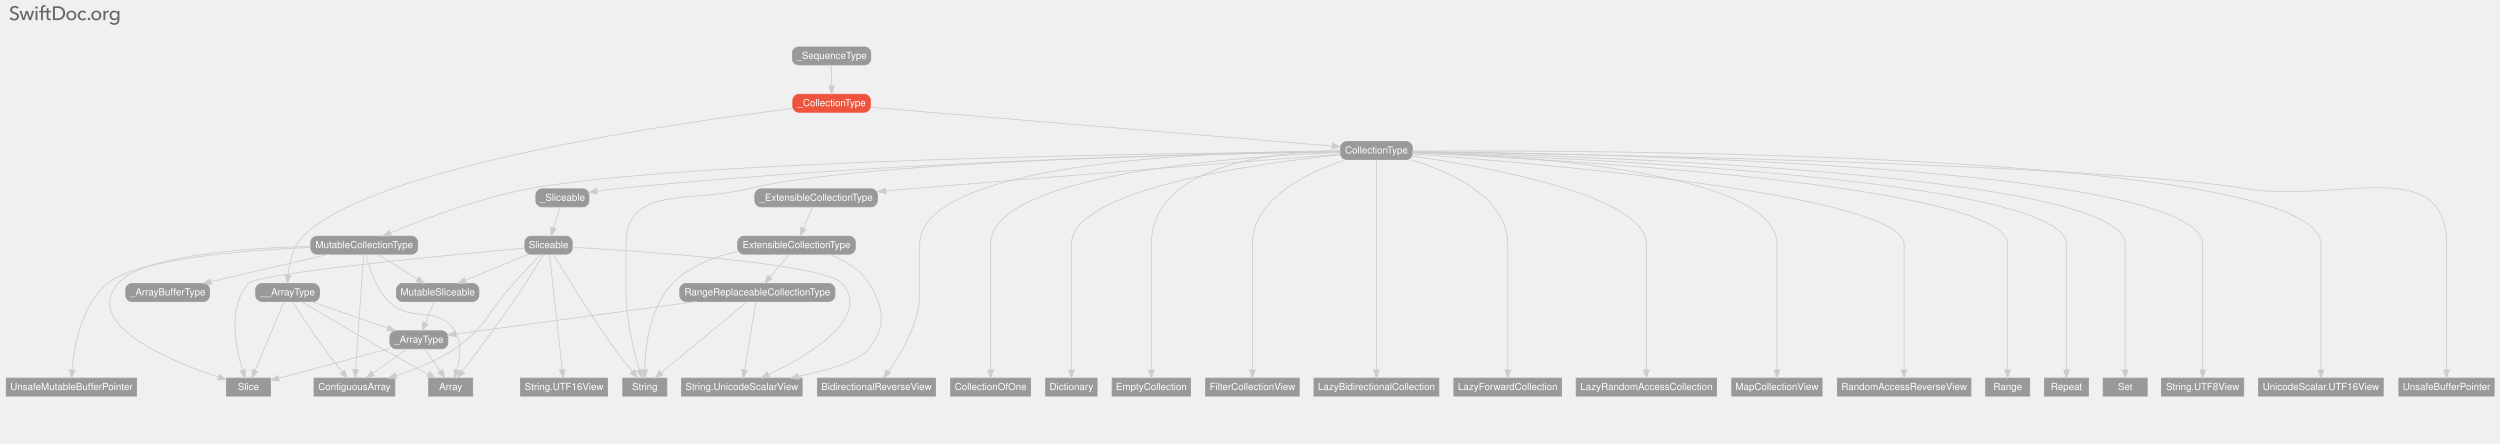
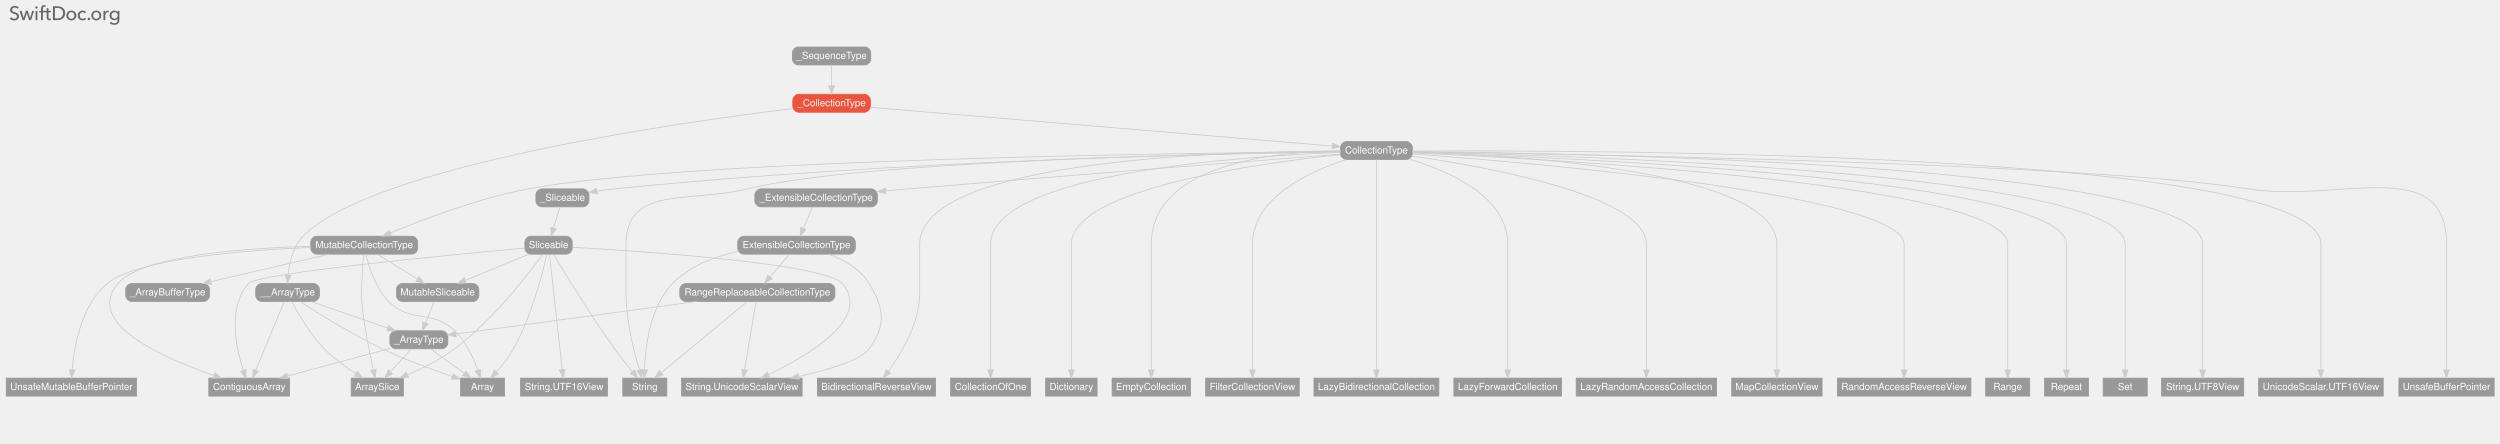
<svg xmlns="http://www.w3.org/2000/svg" xmlns:xlink="http://www.w3.org/1999/xlink" width="3064pt" height="543pt" viewBox="0.00 0.00 3064.40 543.20">
  <g id="graph0" class="graph" transform="scale(1 1) rotate(0) translate(7.2 485.6)">
    <g transform="translate(0 -485.6)">
      <g>
        <path fill="#666666" d="M13.846,10.832c-0.336-0.464-0.792-0.844-1.368-1.14s-1.224-0.444-1.944-0.444         c-0.384,0-0.772,0.052-1.164,0.156C8.977,9.509,8.622,9.677,8.301,9.908c-0.32,0.232-0.58,0.52-0.78,0.864         c-0.2,0.344-0.3,0.756-0.3,1.236c0,0.464,0.092,0.852,0.276,1.164c0.184,0.312,0.432,0.576,0.744,0.792s0.68,0.4,1.104,0.552         c0.423,0.152,0.876,0.309,1.356,0.468c0.576,0.177,1.16,0.376,1.752,0.601c0.592,0.224,1.128,0.52,1.608,0.888         s0.872,0.828,1.176,1.38s0.456,1.252,0.456,2.101c0,0.88-0.164,1.644-0.492,2.292c-0.328,0.647-0.765,1.184-1.308,1.607         c-0.544,0.424-1.172,0.74-1.884,0.948s-1.444,0.312-2.196,0.312c-1.072,0-2.108-0.208-3.108-0.624         c-1-0.415-1.828-1.031-2.484-1.848l1.848-1.56c0.4,0.592,0.936,1.071,1.608,1.439c0.672,0.368,1.399,0.552,2.184,0.552         c0.4,0,0.8-0.056,1.2-0.168c0.4-0.111,0.764-0.288,1.092-0.527c0.328-0.24,0.596-0.54,0.804-0.9         c0.208-0.36,0.312-0.796,0.312-1.308s-0.108-0.94-0.324-1.284c-0.216-0.344-0.508-0.636-0.876-0.876s-0.796-0.444-1.284-0.612         c-0.488-0.168-1.004-0.34-1.548-0.516c-0.544-0.16-1.08-0.356-1.608-0.588c-0.528-0.232-1-0.528-1.416-0.889         c-0.416-0.359-0.752-0.804-1.008-1.332c-0.256-0.527-0.384-1.184-0.384-1.968c0-0.848,0.172-1.576,0.516-2.184         c0.344-0.608,0.792-1.112,1.344-1.512c0.552-0.4,1.176-0.692,1.872-0.876c0.696-0.184,1.396-0.276,2.1-0.276         c0.992,0,1.92,0.176,2.784,0.528c0.864,0.352,1.56,0.824,2.088,1.416L13.846,10.832z" />
        <path fill="#666666" d="M18.813,13.304l2.568,8.688h0.048l2.712-8.688h2.376l2.76,8.688h0.048l2.568-8.688h2.376L30.501,24.68         h-2.352l-2.808-8.544h-0.048l-2.784,8.544h-2.352l-3.792-11.376H18.813z" />
        <path fill="#666666" d="M38.685,9.2c0,0.416-0.147,0.76-0.44,1.032c-0.294,0.272-0.647,0.408-1.06,0.408s-0.762-0.14-1.047-0.42         c-0.286-0.28-0.429-0.62-0.429-1.02c0-0.416,0.143-0.764,0.429-1.044c0.286-0.28,0.635-0.42,1.047-0.42s0.766,0.14,1.06,0.42         C38.538,8.437,38.685,8.784,38.685,9.2z M38.325,24.68h-2.256V13.304h2.256V24.68z" />
        <path fill="#666666" d="M47.613,15.152h-2.64v9.528h-2.256v-9.528h-2.256v-1.848h2.256v-2.376c0-0.672,0.076-1.292,0.228-1.86         c0.152-0.568,0.4-1.06,0.744-1.476c0.344-0.416,0.784-0.744,1.32-0.984c0.536-0.24,1.188-0.36,1.956-0.36         c0.544,0,1.016,0.056,1.416,0.168l-0.264,1.944c-0.176-0.048-0.352-0.088-0.528-0.12c-0.176-0.032-0.376-0.048-0.6-0.048         c-0.432,0-0.78,0.076-1.044,0.228c-0.264,0.152-0.468,0.356-0.612,0.612s-0.24,0.548-0.288,0.876         c-0.048,0.328-0.072,0.668-0.072,1.02v2.376h2.64V15.152z" />
        <path fill="#666666" d="M54.909,15.152h-3.024v5.91c0,0.687,0.128,1.177,0.384,1.472c0.256,0.295,0.664,0.442,1.224,0.442         c0.208,0,0.432-0.021,0.672-0.065c0.24-0.044,0.456-0.11,0.648-0.198l0.072,1.848c-0.272,0.096-0.572,0.172-0.9,0.229         c-0.328,0.056-0.668,0.084-1.02,0.084c-1.072,0-1.892-0.296-2.46-0.889c-0.568-0.592-0.852-1.479-0.852-2.664v-6.168h-2.184         v-1.848h2.184V10.04h2.232v3.264h3.024V15.152z" />
        <path fill="#666666" d="M57.356,7.688h5.832c1.088,0,2.176,0.16,3.264,0.48c1.088,0.32,2.072,0.824,2.952,1.512         s1.592,1.568,2.136,2.64c0.544,1.072,0.816,2.36,0.816,3.864c0,1.456-0.272,2.716-0.816,3.78s-1.256,1.943-2.136,2.64         s-1.864,1.216-2.952,1.561c-1.088,0.344-2.176,0.516-3.264,0.516h-5.832V7.688z M59.732,22.593h2.976         c1.024,0,1.972-0.145,2.844-0.432c0.872-0.288,1.624-0.704,2.256-1.248c0.632-0.544,1.124-1.216,1.476-2.017         c0.352-0.8,0.528-1.704,0.528-2.712c0-1.056-0.176-1.983-0.528-2.784c-0.353-0.8-0.844-1.468-1.476-2.004         c-0.632-0.536-1.384-0.944-2.256-1.224s-1.82-0.42-2.844-0.42h-2.976V22.593z" />
        <path fill="#666666" d="M86.06,18.969c0,0.88-0.156,1.688-0.468,2.424c-0.312,0.736-0.744,1.372-1.296,1.908         c-0.552,0.536-1.204,0.952-1.956,1.248c-0.752,0.296-1.56,0.443-2.424,0.443c-0.864,0-1.672-0.147-2.424-0.443         c-0.752-0.296-1.4-0.712-1.944-1.248c-0.544-0.536-0.972-1.172-1.284-1.908c-0.312-0.735-0.468-1.544-0.468-2.424         s0.156-1.684,0.468-2.412c0.312-0.728,0.74-1.356,1.284-1.884c0.543-0.528,1.191-0.939,1.944-1.236         c0.752-0.296,1.56-0.444,2.424-0.444c0.864,0,1.672,0.148,2.424,0.444c0.752,0.297,1.404,0.708,1.956,1.236         c0.552,0.527,0.984,1.156,1.296,1.884C85.904,17.285,86.06,18.089,86.06,18.969z M83.708,18.98c0-0.542-0.084-1.061-0.252-1.556         c-0.169-0.494-0.414-0.929-0.734-1.304s-0.718-0.674-1.192-0.897s-1.015-0.335-1.625-0.335c-0.61,0-1.152,0.111-1.625,0.335         c-0.474,0.224-0.871,0.522-1.191,0.897c-0.321,0.375-0.566,0.81-0.734,1.304C76.184,17.92,76.1,18.438,76.1,18.98         c0,0.543,0.084,1.062,0.253,1.556c0.168,0.495,0.413,0.934,0.734,1.316c0.321,0.383,0.718,0.686,1.191,0.909         c0.473,0.224,1.015,0.335,1.625,0.335c0.61,0,1.151-0.111,1.625-0.335s0.871-0.526,1.192-0.909s0.565-0.821,0.734-1.316         C83.624,20.042,83.708,19.523,83.708,18.98z" />
        <path fill="#666666" d="M96.428,16.184c-0.24-0.368-0.6-0.676-1.08-0.924s-0.992-0.372-1.536-0.372         c-0.592,0-1.116,0.112-1.572,0.336c-0.456,0.225-0.844,0.524-1.164,0.9c-0.32,0.376-0.564,0.812-0.732,1.308         s-0.252,1.017-0.252,1.56c0,0.545,0.084,1.064,0.252,1.561s0.412,0.933,0.732,1.308c0.32,0.376,0.712,0.677,1.176,0.9         c0.464,0.225,0.992,0.336,1.584,0.336c0.576,0,1.1-0.111,1.572-0.336c0.472-0.224,0.86-0.528,1.164-0.912l1.512,1.368         c-0.48,0.561-1.08,0.996-1.8,1.308c-0.72,0.312-1.536,0.468-2.448,0.468c-0.88,0-1.692-0.144-2.436-0.432         c-0.744-0.288-1.388-0.691-1.932-1.212c-0.544-0.52-0.972-1.147-1.284-1.884s-0.468-1.561-0.468-2.473         c0-0.896,0.152-1.711,0.456-2.447c0.304-0.736,0.728-1.368,1.272-1.896c0.543-0.527,1.188-0.936,1.932-1.224         c0.744-0.288,1.548-0.433,2.412-0.433c0.8,0,1.596,0.16,2.388,0.48s1.419,0.784,1.884,1.392L96.428,16.184z" />
        <path fill="#666666" d="M103.1,23.24c0,0.417-0.152,0.784-0.456,1.104c-0.304,0.32-0.688,0.479-1.152,0.479         c-0.448,0-0.828-0.155-1.14-0.468c-0.312-0.312-0.468-0.676-0.468-1.092c0-0.432,0.152-0.804,0.456-1.116         c0.304-0.312,0.688-0.468,1.152-0.468c0.464,0,0.848,0.152,1.152,0.456C102.947,22.44,103.1,22.808,103.1,23.24z" />
        <path fill="#666666" d="M116.635,18.969c0,0.88-0.156,1.688-0.468,2.424c-0.312,0.736-0.744,1.372-1.296,1.908         c-0.552,0.536-1.204,0.952-1.956,1.248c-0.752,0.296-1.56,0.443-2.424,0.443c-0.864,0-1.672-0.147-2.424-0.443         c-0.752-0.296-1.4-0.712-1.944-1.248c-0.544-0.536-0.972-1.172-1.284-1.908c-0.312-0.735-0.468-1.544-0.468-2.424         s0.156-1.684,0.468-2.412c0.312-0.728,0.74-1.356,1.284-1.884c0.543-0.528,1.191-0.939,1.944-1.236         c0.752-0.296,1.56-0.444,2.424-0.444c0.864,0,1.672,0.148,2.424,0.444c0.752,0.297,1.404,0.708,1.956,1.236         c0.552,0.527,0.984,1.156,1.296,1.884C116.479,17.285,116.635,18.089,116.635,18.969z M114.283,18.98         c0-0.542-0.084-1.061-0.252-1.556c-0.169-0.494-0.414-0.929-0.734-1.304s-0.718-0.674-1.192-0.897s-1.015-0.335-1.625-0.335         c-0.61,0-1.152,0.111-1.625,0.335c-0.474,0.224-0.871,0.522-1.191,0.897c-0.321,0.375-0.566,0.81-0.734,1.304         c-0.169,0.495-0.253,1.014-0.253,1.556c0,0.543,0.084,1.062,0.253,1.556c0.168,0.495,0.413,0.934,0.734,1.316         c0.321,0.383,0.718,0.686,1.191,0.909c0.473,0.224,1.015,0.335,1.625,0.335c0.61,0,1.151-0.111,1.625-0.335         s0.871-0.526,1.192-0.909s0.565-0.821,0.734-1.316C114.199,20.042,114.283,19.523,114.283,18.98z" />
        <path fill="#666666" d="M119.251,14.577c-0.016-0.48-0.04-0.904-0.072-1.272h2.136c0.032,0.288,0.056,0.62,0.072,0.996         c0.016,0.376,0.024,0.684,0.024,0.924h0.072c0.32-0.672,0.788-1.212,1.404-1.62c0.616-0.408,1.308-0.612,2.076-0.612         c0.352,0,0.648,0.033,0.888,0.097l-0.096,2.088c-0.32-0.08-0.664-0.12-1.032-0.12c-0.544,0-1.016,0.101-1.416,0.3         c-0.4,0.2-0.732,0.468-0.996,0.805c-0.264,0.336-0.46,0.724-0.588,1.163c-0.128,0.44-0.192,0.9-0.192,1.381v5.976h-2.256v-8.928         C119.275,15.449,119.267,15.056,119.251,14.577z" />
        <path fill="#666666" d="M128.419,26.625c0.496,0.56,1.116,1.008,1.86,1.344c0.744,0.336,1.508,0.504,2.292,0.504         c0.752,0,1.384-0.108,1.896-0.324s0.924-0.512,1.236-0.888s0.536-0.82,0.672-1.332c0.136-0.513,0.204-1.064,0.204-1.656v-1.464         h-0.048c-0.416,0.641-0.984,1.128-1.704,1.464c-0.72,0.336-1.488,0.504-2.304,0.504c-0.864,0-1.652-0.151-2.364-0.456         c-0.712-0.304-1.316-0.72-1.812-1.248c-0.496-0.527-0.88-1.147-1.152-1.859s-0.408-1.477-0.408-2.292         c0-0.816,0.136-1.584,0.408-2.305c0.272-0.72,0.656-1.348,1.152-1.884c0.496-0.535,1.096-0.96,1.8-1.271         c0.704-0.312,1.488-0.469,2.352-0.469c0.816,0,1.596,0.177,2.34,0.528c0.744,0.353,1.332,0.888,1.764,1.608h0.048v-1.824h2.184         v10.8c0,0.832-0.104,1.628-0.312,2.388c-0.208,0.76-0.56,1.433-1.056,2.017s-1.144,1.052-1.944,1.404         c-0.8,0.352-1.792,0.527-2.976,0.527c-0.992,0-1.988-0.18-2.988-0.54c-1-0.359-1.86-0.868-2.58-1.523L128.419,26.625z          M129.091,18.873c0,0.527,0.084,1.031,0.253,1.512c0.168,0.479,0.417,0.904,0.746,1.271c0.329,0.369,0.726,0.664,1.192,0.889         c0.465,0.224,0.995,0.336,1.589,0.336c0.577,0,1.107-0.104,1.589-0.312c0.481-0.207,0.891-0.491,1.228-0.852         s0.598-0.784,0.782-1.272c0.185-0.487,0.277-1.012,0.277-1.571c0-0.544-0.093-1.057-0.277-1.536         c-0.185-0.48-0.449-0.904-0.794-1.272c-0.345-0.367-0.755-0.66-1.228-0.876c-0.474-0.216-1-0.324-1.577-0.324         c-0.594,0-1.124,0.108-1.589,0.324c-0.466,0.216-0.863,0.504-1.192,0.864s-0.578,0.784-0.746,1.271         C129.175,17.812,129.091,18.329,129.091,18.873z" />
      </g>
      <g>
        <a xlink:href="/" pointer-events="all" target="_top">
          <polygon fill="none" points="0,0 145,0 145,35 0,35 0,0" />
        </a>
      </g>
    </g>
    <g id="node1" class="node">
      <g id="a_node1">
        <a xlink:href="/type/Array/" target="_top">
-           <polygon fill="#999999" stroke="#999999" points="572,-22 518,-22 518,-0 572,-0 572,-22" />
-           <text text-anchor="middle" x="545" y="-7.4" font-family="Helvetica,sans-Serif" font-size="12.00" fill="white">Array</text>
+           <polygon fill="#999999" stroke="#999999" points="611,-22 557,-22 557,-0 611,-0 611,-22" />
+           <text text-anchor="middle" x="584" y="-7.4" font-family="Helvetica,sans-Serif" font-size="12.00" fill="white">Array</text>
        </a>
      </g>
    </g>
    <g id="node2" class="node">
      <g id="a_node2">
+         <a xlink:href="/type/ArraySlice/" target="_top">
+           <polygon fill="#999999" stroke="#999999" points="487.011,-22 422.989,-22 422.989,-0 487.011,-0 487.011,-22" />
+           <text text-anchor="middle" x="455" y="-7.4" font-family="Helvetica,sans-Serif" font-size="12.00" fill="white">ArraySlice</text>
+         </a>
+       </g>
+     </g>
+     <g id="node3" class="node">
+       <g id="a_node3">
        <a xlink:href="/type/BidirectionalReverseView/" target="_top">
          <polygon fill="#999999" stroke="#999999" points="1139.39,-22 994.612,-22 994.612,-0 1139.39,-0 1139.39,-22" />
          <text text-anchor="middle" x="1067" y="-7.4" font-family="Helvetica,sans-Serif" font-size="12.00" fill="white">BidirectionalReverseView</text>
        </a>
      </g>
    </g>
-     <g id="node3" class="node">
-       <g id="a_node3">
+     <g id="node4" class="node">
+       <g id="a_node4">
        <a xlink:href="/type/CollectionOfOne/" target="_top">
          <polygon fill="#999999" stroke="#999999" points="1256.03,-22 1157.97,-22 1157.97,-0 1256.03,-0 1256.03,-22" />
          <text text-anchor="middle" x="1207" y="-7.4" font-family="Helvetica,sans-Serif" font-size="12.00" fill="white">CollectionOfOne</text>
        </a>
      </g>
    </g>
-     <g id="node4" class="node">
-       <g id="a_node4">
+     <g id="node5" class="node">
+       <g id="a_node5">
        <a xlink:href="/protocol/CollectionType/" target="_top">
          <path fill="#999999" stroke="#999999" d="M1716.7,-312C1716.7,-312 1643.3,-312 1643.3,-312 1639.63,-312 1635.96,-308.333 1635.96,-304.667 1635.96,-304.667 1635.96,-297.333 1635.96,-297.333 1635.96,-293.667 1639.63,-290 1643.3,-290 1643.3,-290 1716.7,-290 1716.7,-290 1720.37,-290 1724.04,-293.667 1724.04,-297.333 1724.04,-297.333 1724.04,-304.667 1724.04,-304.667 1724.04,-308.333 1720.37,-312 1716.7,-312" />
          <text text-anchor="middle" x="1680" y="-297.4" font-family="Helvetica,sans-Serif" font-size="12.00" fill="white">CollectionType</text>
        </a>
      </g>
    </g>
    <g id="edge3" class="edge">
      <path fill="none" stroke="#cccccc" d="M1635.59,-300.375C1503.14,-300.31 1120,-291.045 1120,-186 1120,-186 1120,-186 1120,-126 1120,-89.523 1097.41,-52.087 1081.73,-30.491" />
      <polygon fill="#cccccc" stroke="#cccccc" points="1084.33,-28.13 1075.52,-22.253 1078.74,-32.345 1084.33,-28.13" />
    </g>
    <g id="edge4" class="edge">
      <path fill="none" stroke="#cccccc" d="M1635.93,-298.728C1518.5,-294.152 1207,-273.743 1207,-186 1207,-186 1207,-186 1207,-126 1207,-93.154 1207,-54.984 1207,-32.197" />
      <polygon fill="#cccccc" stroke="#cccccc" points="1210.5,-32.065 1207,-22.065 1203.5,-32.065 1210.5,-32.065" />
    </g>
-     <g id="node6" class="node">
-       <g id="a_node6">
+     <g id="node7" class="node">
+       <g id="a_node7">
        <a xlink:href="/type/Dictionary/" target="_top">
          <polygon fill="#999999" stroke="#999999" points="1337.51,-22 1274.49,-22 1274.49,-0 1337.51,-0 1337.51,-22" />
          <text text-anchor="middle" x="1306" y="-7.4" font-family="Helvetica,sans-Serif" font-size="12.00" fill="white">Dictionary</text>
        </a>
      </g>
    </g>
    <g id="edge5" class="edge">
      <path fill="none" stroke="#cccccc" d="M1635.63,-295.922C1536.56,-285.591 1306,-254.219 1306,-186 1306,-186 1306,-186 1306,-126 1306,-93.154 1306,-54.984 1306,-32.197" />
      <polygon fill="#cccccc" stroke="#cccccc" points="1309.5,-32.065 1306,-22.065 1302.5,-32.065 1309.5,-32.065" />
    </g>
-     <g id="node7" class="node">
-       <g id="a_node7">
+     <g id="node8" class="node">
+       <g id="a_node8">
        <a xlink:href="/type/EmptyCollection/" target="_top">
          <polygon fill="#999999" stroke="#999999" points="1452.03,-22 1355.97,-22 1355.97,-0 1452.03,-0 1452.03,-22" />
          <text text-anchor="middle" x="1404" y="-7.4" font-family="Helvetica,sans-Serif" font-size="12.00" fill="white">EmptyCollection</text>
        </a>
      </g>
    </g>
    <g id="edge6" class="edge">
      <path fill="none" stroke="#cccccc" d="M1635.96,-300.839C1558.04,-299.781 1404,-285.15 1404,-186 1404,-186 1404,-186 1404,-126 1404,-93.154 1404,-54.984 1404,-32.197" />
      <polygon fill="#cccccc" stroke="#cccccc" points="1407.5,-32.065 1404,-22.065 1400.5,-32.065 1407.5,-32.065" />
    </g>
-     <g id="node9" class="node">
-       <g id="a_node9">
+     <g id="node10" class="node">
+       <g id="a_node10">
        <a xlink:href="/type/FilterCollectionView/" target="_top">
          <polygon fill="#999999" stroke="#999999" points="1585.37,-22 1470.63,-22 1470.63,-0 1585.37,-0 1585.37,-22" />
          <text text-anchor="middle" x="1528" y="-7.4" font-family="Helvetica,sans-Serif" font-size="12.00" fill="white">FilterCollectionView</text>
        </a>
      </g>
    </g>
    <g id="edge7" class="edge">
      <path fill="none" stroke="#cccccc" d="M1642.82,-289.944C1597.82,-275.25 1528,-243.231 1528,-186 1528,-186 1528,-186 1528,-126 1528,-93.154 1528,-54.984 1528,-32.197" />
      <polygon fill="#cccccc" stroke="#cccccc" points="1531.5,-32.065 1528,-22.065 1524.5,-32.065 1531.5,-32.065" />
    </g>
-     <g id="node10" class="node">
-       <g id="a_node10">
+     <g id="node11" class="node">
+       <g id="a_node11">
        <a xlink:href="/type/LazyBidirectionalCollection/" target="_top">
          <polygon fill="#999999" stroke="#999999" points="1756.56,-22 1603.44,-22 1603.44,-0 1756.56,-0 1756.56,-22" />
          <text text-anchor="middle" x="1680" y="-7.4" font-family="Helvetica,sans-Serif" font-size="12.00" fill="white">LazyBidirectionalCollection</text>
        </a>
      </g>
    </g>
    <g id="edge8" class="edge">
      <path fill="none" stroke="#cccccc" d="M1680,-289.935C1680,-270.066 1680,-224.396 1680,-186 1680,-186 1680,-186 1680,-126 1680,-93.154 1680,-54.984 1680,-32.197" />
      <polygon fill="#cccccc" stroke="#cccccc" points="1683.5,-32.065 1680,-22.065 1676.5,-32.065 1683.5,-32.065" />
    </g>
-     <g id="node11" class="node">
-       <g id="a_node11">
+     <g id="node12" class="node">
+       <g id="a_node12">
        <a xlink:href="/type/LazyForwardCollection/" target="_top">
          <polygon fill="#999999" stroke="#999999" points="1907.04,-22 1774.96,-22 1774.96,-0 1907.04,-0 1907.04,-22" />
          <text text-anchor="middle" x="1841" y="-7.4" font-family="Helvetica,sans-Serif" font-size="12.00" fill="white">LazyForwardCollection</text>
        </a>
      </g>
    </g>
    <g id="edge9" class="edge">
      <path fill="none" stroke="#cccccc" d="M1721.88,-289.886C1769.58,-275.573 1841,-244.394 1841,-186 1841,-186 1841,-186 1841,-126 1841,-93.154 1841,-54.984 1841,-32.197" />
      <polygon fill="#cccccc" stroke="#cccccc" points="1844.5,-32.065 1841,-22.065 1837.5,-32.065 1844.5,-32.065" />
    </g>
-     <g id="node12" class="node">
-       <g id="a_node12">
+     <g id="node13" class="node">
+       <g id="a_node13">
        <a xlink:href="/type/LazyRandomAccessCollection/" target="_top">
          <polygon fill="#999999" stroke="#999999" points="2097.06,-22 1924.94,-22 1924.94,-0 2097.06,-0 2097.06,-22" />
          <text text-anchor="middle" x="2011" y="-7.4" font-family="Helvetica,sans-Serif" font-size="12.00" fill="white">LazyRandomAccessCollection</text>
        </a>
      </g>
    </g>
    <g id="edge10" class="edge">
      <path fill="none" stroke="#cccccc" d="M1724.3,-294.215C1814.49,-281.192 2011,-245.942 2011,-186 2011,-186 2011,-186 2011,-126 2011,-93.154 2011,-54.984 2011,-32.197" />
      <polygon fill="#cccccc" stroke="#cccccc" points="2014.5,-32.065 2011,-22.065 2007.5,-32.065 2014.5,-32.065" />
    </g>
-     <g id="node13" class="node">
-       <g id="a_node13">
+     <g id="node14" class="node">
+       <g id="a_node14">
        <a xlink:href="/type/MapCollectionView/" target="_top">
          <polygon fill="#999999" stroke="#999999" points="2226.38,-22 2115.62,-22 2115.62,-0 2226.38,-0 2226.38,-22" />
          <text text-anchor="middle" x="2171" y="-7.4" font-family="Helvetica,sans-Serif" font-size="12.00" fill="white">MapCollectionView</text>
        </a>
      </g>
    </g>
    <g id="edge11" class="edge">
      <path fill="none" stroke="#cccccc" d="M1724.44,-299.105C1845.3,-295.475 2171,-277.23 2171,-186 2171,-186 2171,-186 2171,-126 2171,-93.154 2171,-54.984 2171,-32.197" />
      <polygon fill="#cccccc" stroke="#cccccc" points="2174.5,-32.065 2171,-22.065 2167.5,-32.065 2174.5,-32.065" />
    </g>
-     <g id="node14" class="node">
-       <g id="a_node14">
+     <g id="node15" class="node">
+       <g id="a_node15">
        <a xlink:href="/protocol/MutableCollectionType/" target="_top">
          <path fill="#999999" stroke="#999999" d="M497.221,-196C497.221,-196 380.779,-196 380.779,-196 377.112,-196 373.446,-192.333 373.446,-188.667 373.446,-188.667 373.446,-181.333 373.446,-181.333 373.446,-177.667 377.112,-174 380.779,-174 380.779,-174 497.221,-174 497.221,-174 500.888,-174 504.554,-177.667 504.554,-181.333 504.554,-181.333 504.554,-188.667 504.554,-188.667 504.554,-192.333 500.888,-196 497.221,-196" />
          <text text-anchor="middle" x="439" y="-181.4" font-family="Helvetica,sans-Serif" font-size="12.00" fill="white">MutableCollectionType</text>
        </a>
      </g>
    </g>
    <g id="edge12" class="edge">
      <path fill="none" stroke="#cccccc" d="M1635.68,-299.699C1463.02,-298.269 835.405,-290.611 640,-254 578.414,-242.461 509.937,-216.238 470.911,-199.937" />
      <polygon fill="#cccccc" stroke="#cccccc" points="472.22,-196.69 461.646,-196.021 469.495,-203.138 472.22,-196.69" />
    </g>
-     <g id="node16" class="node">
-       <g id="a_node16">
+     <g id="node17" class="node">
+       <g id="a_node17">
        <a xlink:href="/type/RandomAccessReverseView/" target="_top">
          <polygon fill="#999999" stroke="#999999" points="2408.89,-22 2245.11,-22 2245.11,-0 2408.89,-0 2408.89,-22" />
          <text text-anchor="middle" x="2327" y="-7.4" font-family="Helvetica,sans-Serif" font-size="12.00" fill="white">RandomAccessReverseView</text>
        </a>
      </g>
    </g>
    <g id="edge13" class="edge">
      <path fill="none" stroke="#cccccc" d="M1724.22,-296.901C1870.12,-286.09 2327,-247.341 2327,-186 2327,-186 2327,-186 2327,-126 2327,-93.154 2327,-54.984 2327,-32.197" />
      <polygon fill="#cccccc" stroke="#cccccc" points="2330.5,-32.065 2327,-22.065 2323.5,-32.065 2330.5,-32.065" />
    </g>
-     <g id="node17" class="node">
-       <g id="a_node17">
+     <g id="node18" class="node">
+       <g id="a_node18">
        <a xlink:href="/type/Range/" target="_top">
          <polygon fill="#999999" stroke="#999999" points="2481,-22 2427,-22 2427,-0 2481,-0 2481,-22" />
          <text text-anchor="middle" x="2454" y="-7.4" font-family="Helvetica,sans-Serif" font-size="12.00" fill="white">Range</text>
        </a>
      </g>
    </g>
    <g id="edge14" class="edge">
      <path fill="none" stroke="#cccccc" d="M1724.11,-298.192C1888.21,-290.889 2454,-260.322 2454,-186 2454,-186 2454,-186 2454,-126 2454,-93.154 2454,-54.984 2454,-32.197" />
      <polygon fill="#cccccc" stroke="#cccccc" points="2457.5,-32.065 2454,-22.065 2450.5,-32.065 2457.5,-32.065" />
    </g>
-     <g id="node19" class="node">
-       <g id="a_node19">
+     <g id="node20" class="node">
+       <g id="a_node20">
        <a xlink:href="/type/Repeat/" target="_top">
          <polygon fill="#999999" stroke="#999999" points="2553,-22 2499,-22 2499,-0 2553,-0 2553,-22" />
          <text text-anchor="middle" x="2526" y="-7.4" font-family="Helvetica,sans-Serif" font-size="12.00" fill="white">Repeat</text>
        </a>
      </g>
    </g>
    <g id="edge15" class="edge">
      <path fill="none" stroke="#cccccc" d="M1724.29,-298.744C1898.36,-293.233 2526,-267.697 2526,-186 2526,-186 2526,-186 2526,-126 2526,-93.154 2526,-54.984 2526,-32.197" />
      <polygon fill="#cccccc" stroke="#cccccc" points="2529.5,-32.065 2526,-22.065 2522.5,-32.065 2529.5,-32.065" />
    </g>
-     <g id="node20" class="node">
-       <g id="a_node20">
+     <g id="node21" class="node">
+       <g id="a_node21">
        <a xlink:href="/type/Set/" target="_top">
          <polygon fill="#999999" stroke="#999999" points="2625,-22 2571,-22 2571,-0 2625,-0 2625,-22" />
          <text text-anchor="middle" x="2598" y="-7.4" font-family="Helvetica,sans-Serif" font-size="12.00" fill="white">Set</text>
        </a>
      </g>
    </g>
    <g id="edge16" class="edge">
      <path fill="none" stroke="#cccccc" d="M1724.28,-299.218C1907.65,-295.405 2598,-275.133 2598,-186 2598,-186 2598,-186 2598,-126 2598,-93.154 2598,-54.984 2598,-32.197" />
      <polygon fill="#cccccc" stroke="#cccccc" points="2601.5,-32.065 2598,-22.065 2594.5,-32.065 2601.5,-32.065" />
    </g>
    <g id="node23" class="node">
      <g id="a_node23">
        <a xlink:href="/type/String/" target="_top">
          <polygon fill="#999999" stroke="#999999" points="810,-22 756,-22 756,-0 810,-0 810,-22" />
          <text text-anchor="middle" x="783" y="-7.4" font-family="Helvetica,sans-Serif" font-size="12.00" fill="white">String</text>
        </a>
      </g>
    </g>
    <g id="edge17" class="edge">
      <path fill="none" stroke="#cccccc" d="M1635.79,-299.489C1493.45,-297.512 1048.23,-288.644 909,-254 838.361,-236.424 760,-258.793 760,-186 760,-186 760,-186 760,-126 760,-92.512 769.654,-54.565 776.453,-31.993" />
      <polygon fill="#cccccc" stroke="#cccccc" points="779.861,-32.823 779.507,-22.234 773.18,-30.733 779.861,-32.823" />
    </g>
    <g id="node25" class="node">
      <g id="a_node25">
        <a xlink:href="/type/String.UTF8View/" target="_top">
          <polygon fill="#999999" stroke="#999999" points="2743.36,-22 2642.64,-22 2642.64,-0 2743.36,-0 2743.36,-22" />
          <text text-anchor="middle" x="2693" y="-7.4" font-family="Helvetica,sans-Serif" font-size="12.00" fill="white">String.UTF8View</text>
        </a>
      </g>
    </g>
    <g id="edge22" class="edge">
      <path fill="none" stroke="#cccccc" d="M1724.18,-299.742C1919.15,-298.029 2693,-284.997 2693,-186 2693,-186 2693,-186 2693,-126 2693,-93.154 2693,-54.984 2693,-32.197" />
      <polygon fill="#cccccc" stroke="#cccccc" points="2696.5,-32.065 2693,-22.065 2689.5,-32.065 2696.5,-32.065" />
    </g>
    <g id="node27" class="node">
      <g id="a_node27">
        <a xlink:href="/type/UnicodeScalar.UTF16View/" target="_top">
          <polygon fill="#999999" stroke="#999999" points="2914.39,-22 2761.61,-22 2761.61,-0 2914.39,-0 2914.39,-22" />
          <text text-anchor="middle" x="2838" y="-7.4" font-family="Helvetica,sans-Serif" font-size="12.00" fill="white">UnicodeScalar.UTF16View</text>
        </a>
      </g>
    </g>
    <g id="edge18" class="edge">
      <path fill="none" stroke="#cccccc" d="M1724.33,-300.375C1936.5,-301.596 2838,-300.075 2838,-186 2838,-186 2838,-186 2838,-126 2838,-93.154 2838,-54.984 2838,-32.197" />
      <polygon fill="#cccccc" stroke="#cccccc" points="2841.5,-32.065 2838,-22.065 2834.5,-32.065 2841.5,-32.065" />
    </g>
    <g id="node28" class="node">
      <g id="a_node28">
        <a xlink:href="/type/UnsafeBufferPointer/" target="_top">
          <polygon fill="#999999" stroke="#999999" points="3050.39,-22 2933.61,-22 2933.61,-0 3050.39,-0 3050.39,-22" />
          <text text-anchor="middle" x="2992" y="-7.4" font-family="Helvetica,sans-Serif" font-size="12.00" fill="white">UnsafeBufferPointer</text>
        </a>
      </g>
    </g>
    <g id="edge19" class="edge">
      <path fill="none" stroke="#cccccc" d="M1724.3,-299.45C1899.83,-297.06 2546.75,-286.21 2749,-254 2859.75,-236.362 2992,-298.149 2992,-186 2992,-186 2992,-186 2992,-126 2992,-93.154 2992,-54.984 2992,-32.197" />
      <polygon fill="#cccccc" stroke="#cccccc" points="2995.5,-32.065 2992,-22.065 2988.5,-32.065 2995.5,-32.065" />
    </g>
    <g id="node33" class="node">
      <g id="a_node33">
        <a xlink:href="/protocol/_ExtensibleCollectionType/" target="_top">
          <path fill="#999999" stroke="#999999" d="M1060.73,-254C1060.73,-254 925.267,-254 925.267,-254 921.601,-254 917.934,-250.333 917.934,-246.667 917.934,-246.667 917.934,-239.333 917.934,-239.333 917.934,-235.667 921.601,-232 925.267,-232 925.267,-232 1060.73,-232 1060.73,-232 1064.4,-232 1068.07,-235.667 1068.07,-239.333 1068.07,-239.333 1068.07,-246.667 1068.07,-246.667 1068.07,-250.333 1064.4,-254 1060.73,-254" />
          <text text-anchor="middle" x="993" y="-239.4" font-family="Helvetica,sans-Serif" font-size="12.00" fill="white">_ExtensibleCollectionType</text>
        </a>
      </g>
    </g>
    <g id="edge20" class="edge">
      <path fill="none" stroke="#cccccc" d="M1635.7,-296.576C1539.34,-289.1 1303.49,-270.652 1106,-254 1097.06,-253.247 1087.73,-252.445 1078.43,-251.636" />
      <polygon fill="#cccccc" stroke="#cccccc" points="1078.63,-248.14 1068.36,-250.757 1078.02,-255.114 1078.63,-248.14" />
    </g>
    <g id="node35" class="node">
      <g id="a_node35">
        <a xlink:href="/protocol/_Sliceable/" target="_top">
          <path fill="#999999" stroke="#999999" d="M707.194,-254C707.194,-254 656.806,-254 656.806,-254 653.139,-254 649.473,-250.333 649.473,-246.667 649.473,-246.667 649.473,-239.333 649.473,-239.333 649.473,-235.667 653.139,-232 656.806,-232 656.806,-232 707.194,-232 707.194,-232 710.861,-232 714.527,-235.667 714.527,-239.333 714.527,-239.333 714.527,-246.667 714.527,-246.667 714.527,-250.333 710.861,-254 707.194,-254" />
          <text text-anchor="middle" x="682" y="-239.4" font-family="Helvetica,sans-Serif" font-size="12.00" fill="white">_Sliceable</text>
        </a>
      </g>
    </g>
    <g id="edge21" class="edge">
      <path fill="none" stroke="#cccccc" d="M1635.63,-299.479C1501.28,-297.545 1087.18,-288.957 746,-254 739.085,-253.291 731.778,-252.342 724.671,-251.309" />
      <polygon fill="#cccccc" stroke="#cccccc" points="724.885,-247.802 714.472,-249.755 723.831,-254.722 724.885,-247.802" />
    </g>
-     <g id="node5" class="node">
-       <g id="a_node5">
+     <g id="node6" class="node">
+       <g id="a_node6">
        <a xlink:href="/type/ContiguousArray/" target="_top">
-           <polygon fill="#999999" stroke="#999999" points="476.534,-22 377.466,-22 377.466,-0 476.534,-0 476.534,-22" />
-           <text text-anchor="middle" x="427" y="-7.4" font-family="Helvetica,sans-Serif" font-size="12.00" fill="white">ContiguousArray</text>
-         </a>
-       </g>
-     </g>
-     <g id="node8" class="node">
-       <g id="a_node8">
+           <polygon fill="#999999" stroke="#999999" points="347.534,-22 248.466,-22 248.466,-0 347.534,-0 347.534,-22" />
+           <text text-anchor="middle" x="298" y="-7.4" font-family="Helvetica,sans-Serif" font-size="12.00" fill="white">ContiguousArray</text>
+         </a>
+       </g>
+     </g>
+     <g id="node9" class="node">
+       <g id="a_node9">
        <a xlink:href="/protocol/ExtensibleCollectionType/" target="_top">
          <path fill="#999999" stroke="#999999" d="M1033.73,-196C1033.73,-196 904.273,-196 904.273,-196 900.607,-196 896.94,-192.333 896.94,-188.667 896.94,-188.667 896.94,-181.333 896.94,-181.333 896.94,-177.667 900.607,-174 904.273,-174 904.273,-174 1033.73,-174 1033.73,-174 1037.39,-174 1041.06,-177.667 1041.06,-181.333 1041.06,-181.333 1041.06,-188.667 1041.06,-188.667 1041.06,-192.333 1037.39,-196 1033.73,-196" />
          <text text-anchor="middle" x="969" y="-181.4" font-family="Helvetica,sans-Serif" font-size="12.00" fill="white">ExtensibleCollectionType</text>
        </a>
      </g>
    </g>
-     <g id="node18" class="node">
-       <g id="a_node18">
+     <g id="node19" class="node">
+       <g id="a_node19">
        <a xlink:href="/protocol/RangeReplaceableCollectionType/" target="_top">
          <path fill="#999999" stroke="#999999" d="M1008.76,-138C1008.76,-138 833.24,-138 833.24,-138 829.573,-138 825.906,-134.333 825.906,-130.667 825.906,-130.667 825.906,-123.333 825.906,-123.333 825.906,-119.667 829.573,-116 833.24,-116 833.24,-116 1008.76,-116 1008.76,-116 1012.43,-116 1016.09,-119.667 1016.09,-123.333 1016.09,-123.333 1016.09,-130.667 1016.09,-130.667 1016.09,-134.333 1012.43,-138 1008.76,-138" />
          <text text-anchor="middle" x="921" y="-123.4" font-family="Helvetica,sans-Serif" font-size="12.00" fill="white">RangeReplaceableCollectionType</text>
        </a>
      </g>
    </g>
    <g id="edge34" class="edge">
      <path fill="none" stroke="#cccccc" d="M960.419,-173.988C953.745,-166.202 944.312,-155.197 936.347,-145.905" />
      <polygon fill="#cccccc" stroke="#cccccc" points="938.997,-143.619 929.832,-138.304 933.682,-148.174 938.997,-143.619" />
    </g>
    <g id="edge35" class="edge">
      <path fill="none" stroke="#cccccc" d="M896.902,-177.253C868.588,-171.111 837.926,-159.57 817,-138 788.99,-109.128 783.478,-59.702 782.73,-32.116" />
      <polygon fill="#cccccc" stroke="#cccccc" points="786.23,-32.039 782.646,-22.069 779.23,-32.098 786.23,-32.039" />
    </g>
    <g id="node26" class="node">
      <g id="a_node26">
        <a xlink:href="/type/String.UnicodeScalarView/" target="_top">
          <polygon fill="#999999" stroke="#999999" points="975.892,-22 828.108,-22 828.108,-0 975.892,-0 975.892,-22" />
          <text text-anchor="middle" x="902" y="-7.4" font-family="Helvetica,sans-Serif" font-size="12.00" fill="white">String.UnicodeScalarView</text>
        </a>
      </g>
    </g>
    <g id="edge36" class="edge">
      <path fill="none" stroke="#cccccc" d="M1008.48,-173.941C1026.91,-167.049 1047.15,-155.828 1058,-138 1076.49,-107.63 1079.29,-86.476 1058,-58 1047.18,-43.531 1008.2,-32.033 971.911,-24.151" />
      <polygon fill="#cccccc" stroke="#cccccc" points="972.278,-20.652 961.773,-22.024 970.841,-27.503 972.278,-20.652" />
    </g>
    <g id="edge23" class="edge">
-       <path fill="none" stroke="#cccccc" d="M441.026,-173.927C444.43,-159.383 452.599,-132.446 469,-116 496.819,-88.105 528.533,-113.033 550,-80 559.239,-65.783 556.574,-46.188 552.434,-31.683" />
-       <polygon fill="#cccccc" stroke="#cccccc" points="555.755,-30.578 549.307,-22.171 549.105,-32.764 555.755,-30.578" />
+       <path fill="none" stroke="#cccccc" d="M441.026,-173.927C444.43,-159.383 452.599,-132.446 469,-116 496.819,-88.105 521.518,-107.217 550,-80 563.822,-66.792 572.887,-46.762 578.154,-31.857" />
+       <polygon fill="#cccccc" stroke="#cccccc" points="581.569,-32.673 581.331,-22.081 574.912,-30.51 581.569,-32.673" />
    </g>
    <g id="edge24" class="edge">
-       <path fill="none" stroke="#cccccc" d="M438.285,-173.756C436.356,-146.097 431.012,-69.509 428.432,-32.519" />
-       <polygon fill="#cccccc" stroke="#cccccc" points="431.914,-32.14 427.726,-22.408 424.931,-32.627 431.914,-32.14" />
-     </g>
-     <g id="node15" class="node">
-       <g id="a_node15">
+       <path fill="none" stroke="#cccccc" d="M438.142,-173.778C437.405,-164.462 436.401,-150.318 436,-138 435.682,-128.227 435.118,-125.738 436,-116 438.667,-86.56 445.498,-53 450.199,-32.156" />
+       <polygon fill="#cccccc" stroke="#cccccc" points="453.647,-32.779 452.49,-22.248 446.827,-31.202 453.647,-32.779" />
+     </g>
+     <g id="edge25" class="edge">
+       <path fill="none" stroke="#cccccc" d="M373.432,-183.593C293.936,-181.545 166.854,-172.745 137,-138 95.04,-89.165 193.386,-46.273 254.265,-25.422" />
+       <polygon fill="#cccccc" stroke="#cccccc" points="255.68,-28.639 264.053,-22.147 253.459,-22 255.68,-28.639" />
+     </g>
+     <g id="node16" class="node">
+       <g id="a_node16">
        <a xlink:href="/protocol/MutableSliceable/" target="_top">
          <path fill="#999999" stroke="#999999" d="M572.208,-138C572.208,-138 485.792,-138 485.792,-138 482.126,-138 478.459,-134.333 478.459,-130.667 478.459,-130.667 478.459,-123.333 478.459,-123.333 478.459,-119.667 482.126,-116 485.792,-116 485.792,-116 572.208,-116 572.208,-116 575.874,-116 579.541,-119.667 579.541,-123.333 579.541,-123.333 579.541,-130.667 579.541,-130.667 579.541,-134.333 575.874,-138 572.208,-138" />
          <text text-anchor="middle" x="529" y="-123.4" font-family="Helvetica,sans-Serif" font-size="12.00" fill="white">MutableSliceable</text>
        </a>
      </g>
    </g>
-     <g id="edge25" class="edge">
+     <g id="edge26" class="edge">
      <path fill="none" stroke="#cccccc" d="M455.09,-173.988C468.7,-165.52 488.427,-153.245 504.079,-143.507" />
      <polygon fill="#cccccc" stroke="#cccccc" points="506.104,-146.369 512.746,-138.114 502.406,-140.425 506.104,-146.369" />
-     </g>
-     <g id="node21" class="node">
-       <g id="a_node21">
-         <a xlink:href="/type/Slice/" target="_top">
-           <polygon fill="#999999" stroke="#999999" points="324,-22 270,-22 270,-0 324,-0 324,-22" />
-           <text text-anchor="middle" x="297" y="-7.4" font-family="Helvetica,sans-Serif" font-size="12.00" fill="white">Slice</text>
-         </a>
-       </g>
-     </g>
-     <g id="edge26" class="edge">
-       <path fill="none" stroke="#cccccc" d="M373.432,-183.593C293.936,-181.545 166.854,-172.745 137,-138 93.654,-87.552 200.409,-43.208 260.072,-23.238" />
-       <polygon fill="#cccccc" stroke="#cccccc" points="261.498,-26.455 269.916,-20.021 259.324,-19.801 261.498,-26.455" />
    </g>
    <g id="node29" class="node">
      <g id="a_node29">
        <a xlink:href="/type/UnsafeMutableBufferPointer/" target="_top">
          <polygon fill="#999999" stroke="#999999" points="159.905,-22 0.095,-22 0.095,-0 159.905,-0 159.905,-22" />
          <text text-anchor="middle" x="80" y="-7.4" font-family="Helvetica,sans-Serif" font-size="12.00" fill="white">UnsafeMutableBufferPointer</text>
        </a>
      </g>
    </g>
    <g id="edge27" class="edge">
      <path fill="none" stroke="#cccccc" d="M373.464,-182.255C292.522,-178.797 160.98,-168.515 124,-138 92.114,-111.688 83.302,-60.85 80.888,-32.453" />
      <polygon fill="#cccccc" stroke="#cccccc" points="84.358,-31.866 80.212,-22.116 77.373,-32.323 84.358,-31.866" />
    </g>
    <g id="node30" class="node">
      <g id="a_node30">
        <a xlink:href="/protocol/_ArrayBufferType/" target="_top">
          <path fill="#999999" stroke="#999999" d="M242.044,-138C242.044,-138 153.956,-138 153.956,-138 150.29,-138 146.623,-134.333 146.623,-130.667 146.623,-130.667 146.623,-123.333 146.623,-123.333 146.623,-119.667 150.29,-116 153.956,-116 153.956,-116 242.044,-116 242.044,-116 245.71,-116 249.377,-119.667 249.377,-123.333 249.377,-123.333 249.377,-130.667 249.377,-130.667 249.377,-134.333 245.71,-138 242.044,-138" />
          <text text-anchor="middle" x="198" y="-123.4" font-family="Helvetica,sans-Serif" font-size="12.00" fill="white">_ArrayBufferType</text>
        </a>
      </g>
    </g>
    <g id="edge28" class="edge">
      <path fill="none" stroke="#cccccc" d="M395.914,-173.988C355.343,-164.561 294.468,-150.416 250.953,-140.305" />
      <polygon fill="#cccccc" stroke="#cccccc" points="251.651,-136.874 241.119,-138.019 250.067,-143.692 251.651,-136.874" />
    </g>
    <g id="node31" class="node">
      <g id="a_node31">
        <a xlink:href="/protocol/_ArrayType/" target="_top">
          <path fill="#999999" stroke="#999999" d="M534.19,-80C534.19,-80 477.81,-80 477.81,-80 474.144,-80 470.477,-76.333 470.477,-72.667 470.477,-72.667 470.477,-65.333 470.477,-65.333 470.477,-61.667 474.144,-58 477.81,-58 477.81,-58 534.19,-58 534.19,-58 537.856,-58 541.523,-61.667 541.523,-65.333 541.523,-65.333 541.523,-72.667 541.523,-72.667 541.523,-76.333 537.856,-80 534.19,-80" />
          <text text-anchor="middle" x="506" y="-65.4" font-family="Helvetica,sans-Serif" font-size="12.00" fill="white">_ArrayType</text>
        </a>
      </g>
    </g>
    <g id="edge29" class="edge">
      <path fill="none" stroke="#cccccc" d="M524.888,-115.988C521.884,-108.674 517.713,-98.519 514.055,-89.612" />
      <polygon fill="#cccccc" stroke="#cccccc" points="517.269,-88.224 510.232,-80.304 510.794,-90.884 517.269,-88.224" />
    </g>
    <g id="edge37" class="edge">
      <path fill="none" stroke="#cccccc" d="M908.753,-115.883C884.978,-96.243 832.36,-52.776 803.288,-28.76" />
      <polygon fill="#cccccc" stroke="#cccccc" points="805.356,-25.928 795.418,-22.258 800.898,-31.325 805.356,-25.928" />
    </g>
    <g id="edge39" class="edge">
      <path fill="none" stroke="#cccccc" d="M919.314,-115.883C916.195,-97.17 909.471,-56.827 905.381,-32.287" />
      <polygon fill="#cccccc" stroke="#cccccc" points="908.806,-31.547 903.71,-22.258 901.901,-32.697 908.806,-31.547" />
    </g>
    <g id="edge38" class="edge">
      <path fill="none" stroke="#cccccc" d="M846.806,-115.988C761.032,-104.414 622.555,-85.728 551.405,-76.127" />
      <polygon fill="#cccccc" stroke="#cccccc" points="551.789,-72.647 541.411,-74.778 550.853,-79.584 551.789,-72.647" />
    </g>
    <g id="node22" class="node">
      <g id="a_node22">
        <a xlink:href="/protocol/Sliceable/" target="_top">
          <path fill="#999999" stroke="#999999" d="M686.691,-196C686.691,-196 643.309,-196 643.309,-196 639.642,-196 635.975,-192.333 635.975,-188.667 635.975,-188.667 635.975,-181.333 635.975,-181.333 635.975,-177.667 639.642,-174 643.309,-174 643.309,-174 686.691,-174 686.691,-174 690.358,-174 694.025,-177.667 694.025,-181.333 694.025,-181.333 694.025,-188.667 694.025,-188.667 694.025,-192.333 690.358,-196 686.691,-196" />
          <text text-anchor="middle" x="665" y="-181.4" font-family="Helvetica,sans-Serif" font-size="12.00" fill="white">Sliceable</text>
        </a>
      </g>
    </g>
    <g id="edge41" class="edge">
-       <path fill="none" stroke="#cccccc" d="M658.819,-173.711C650.664,-160.259 635.735,-136.051 622,-116 600.987,-85.324 574.96,-50.843 559.185,-30.299" />
-       <polygon fill="#cccccc" stroke="#cccccc" points="561.782,-27.935 552.905,-22.151 556.238,-32.209 561.782,-27.935" />
+       <path fill="none" stroke="#cccccc" d="M662.817,-173.68C657.84,-151.476 644.328,-97.949 622,-58 616.314,-47.828 608.287,-37.712 601.075,-29.568" />
+       <polygon fill="#cccccc" stroke="#cccccc" points="603.598,-27.141 594.251,-22.152 598.447,-31.881 603.598,-27.141" />
    </g>
    <g id="edge42" class="edge">
-       <path fill="none" stroke="#cccccc" d="M655.38,-173.82C646.629,-164.533 633.38,-150.407 622,-138 589.666,-102.748 589.536,-84.928 550,-58 528.319,-43.233 501.279,-32.447 478.078,-25.048" />
-       <polygon fill="#cccccc" stroke="#cccccc" points="478.983,-21.665 468.397,-22.082 476.933,-28.358 478.983,-21.665" />
+       <path fill="none" stroke="#cccccc" d="M657.963,-173.981C641.396,-150.971 597.713,-93.597 550,-58 532.365,-44.843 510.374,-33.909 491.992,-26.006" />
+       <polygon fill="#cccccc" stroke="#cccccc" points="493.328,-22.771 482.751,-22.154 490.635,-29.233 493.328,-22.771" />
    </g>
    <g id="edge43" class="edge">
+       <path fill="none" stroke="#cccccc" d="M635.927,-181.416C550.947,-173.725 308.239,-150.731 297,-138 271.183,-108.755 281.819,-59.113 290.65,-31.682" />
+       <polygon fill="#cccccc" stroke="#cccccc" points="294.026,-32.627 293.982,-22.032 287.41,-30.342 294.026,-32.627" />
+     </g>
+     <g id="edge44" class="edge">
      <path fill="none" stroke="#cccccc" d="M640.686,-173.988C619.063,-165.085 587.221,-151.973 563.063,-142.026" />
      <polygon fill="#cccccc" stroke="#cccccc" points="564.142,-138.685 553.562,-138.114 561.476,-145.158 564.142,-138.685" />
-     </g>
-     <g id="edge44" class="edge">
-       <path fill="none" stroke="#cccccc" d="M635.927,-181.416C550.947,-173.725 308.239,-150.731 297,-138 271.184,-108.756 281.334,-59.114 289.87,-31.682" />
-       <polygon fill="#cccccc" stroke="#cccccc" points="293.245,-32.626 293.096,-22.032 286.606,-30.406 293.245,-32.626" />
    </g>
    <g id="edge45" class="edge">
      <path fill="none" stroke="#cccccc" d="M670.954,-173.961C683.906,-152.304 715.9,-99.776 746,-58 752.759,-48.619 760.746,-38.573 767.566,-30.27" />
      <polygon fill="#cccccc" stroke="#cccccc" points="770.45,-32.276 774.151,-22.349 765.067,-27.802 770.45,-32.276" />
    </g>
    <g id="node24" class="node">
      <g id="a_node24">
        <a xlink:href="/type/String.UTF16View/" target="_top">
          <polygon fill="#999999" stroke="#999999" points="737.365,-22 630.635,-22 630.635,-0 737.365,-0 737.365,-22" />
          <text text-anchor="middle" x="684" y="-7.4" font-family="Helvetica,sans-Serif" font-size="12.00" fill="white">String.UTF16View</text>
        </a>
      </g>
    </g>
    <g id="edge46" class="edge">
      <path fill="none" stroke="#cccccc" d="M666.132,-173.756C669.187,-146.097 677.647,-69.509 681.733,-32.519" />
      <polygon fill="#cccccc" stroke="#cccccc" points="685.231,-32.732 682.85,-22.408 678.273,-31.963 685.231,-32.732" />
    </g>
    <g id="edge47" class="edge">
      <path fill="none" stroke="#cccccc" d="M694.16,-182.45C775.982,-177.805 1003.19,-162.77 1025,-138 1062.12,-95.838 982.582,-49.287 934.731,-26.369" />
      <polygon fill="#cccccc" stroke="#cccccc" points="936.168,-23.177 925.627,-22.108 933.201,-29.517 936.168,-23.177" />
    </g>
    <g id="edge30" class="edge">
-       <path fill="none" stroke="#cccccc" d="M512.972,-57.988C518.231,-50.438 525.597,-39.861 531.939,-30.754" />
-       <polygon fill="#cccccc" stroke="#cccccc" points="534.981,-32.51 537.824,-22.304 529.237,-28.51 534.981,-32.51" />
+       <path fill="none" stroke="#cccccc" d="M519.945,-57.988C531.519,-49.678 548.2,-37.703 561.637,-28.055" />
+       <polygon fill="#cccccc" stroke="#cccccc" points="563.831,-30.789 569.913,-22.114 559.748,-25.103 563.831,-30.789" />
    </g>
    <g id="edge31" class="edge">
-       <path fill="none" stroke="#cccccc" d="M491.876,-57.988C480.153,-49.678 463.259,-37.703 449.65,-28.055" />
-       <polygon fill="#cccccc" stroke="#cccccc" points="451.45,-25.041 441.268,-22.114 447.402,-30.752 451.45,-25.041" />
+       <path fill="none" stroke="#cccccc" d="M496.882,-57.988C489.791,-50.202 479.769,-39.197 471.306,-29.905" />
+       <polygon fill="#cccccc" stroke="#cccccc" points="473.705,-27.341 464.384,-22.304 468.53,-32.054 473.705,-27.341" />
    </g>
    <g id="edge32" class="edge">
-       <path fill="none" stroke="#cccccc" d="M470.546,-58.5C432.593,-48.331 372.648,-32.269 334.081,-21.936" />
-       <polygon fill="#cccccc" stroke="#cccccc" points="334.85,-18.518 324.285,-19.311 333.038,-25.28 334.85,-18.518" />
+       <path fill="none" stroke="#cccccc" d="M470.244,-58.373C435.697,-49.072 383.164,-34.929 345.198,-24.707" />
+       <polygon fill="#cccccc" stroke="#cccccc" points="345.959,-21.287 335.393,-22.067 344.139,-28.047 345.959,-21.287" />
    </g>
    <g id="node32" class="node">
      <g id="a_node32">
        <a xlink:href="/protocol/_CollectionType/" target="_top">
          <path fill="#ee543d" stroke="#ee543d" d="M1052.21,-370C1052.21,-370 971.792,-370 971.792,-370 968.126,-370 964.459,-366.333 964.459,-362.667 964.459,-362.667 964.459,-355.333 964.459,-355.333 964.459,-351.667 968.126,-348 971.792,-348 971.792,-348 1052.21,-348 1052.21,-348 1055.87,-348 1059.54,-351.667 1059.54,-355.333 1059.54,-355.333 1059.54,-362.667 1059.54,-362.667 1059.54,-366.333 1055.87,-370 1052.21,-370" />
          <text text-anchor="middle" x="1012" y="-355.4" font-family="Helvetica,sans-Serif" font-size="12.00" fill="white">_CollectionType</text>
        </a>
      </g>
    </g>
    <g id="edge1" class="edge">
      <path fill="none" stroke="#cccccc" d="M1059.51,-354.018C1180.11,-343.907 1497.62,-317.289 1625.49,-306.57" />
      <polygon fill="#cccccc" stroke="#cccccc" points="1626.14,-310.027 1635.82,-305.704 1625.56,-303.052 1626.14,-310.027" />
    </g>
    <g id="node36" class="node">
      <g id="a_node36">
        <a xlink:href="/protocol/__ArrayType/" target="_top">
          <path fill="#999999" stroke="#999999" d="M376.696,-138C376.696,-138 313.304,-138 313.304,-138 309.637,-138 305.971,-134.333 305.971,-130.667 305.971,-130.667 305.971,-123.333 305.971,-123.333 305.971,-119.667 309.637,-116 313.304,-116 313.304,-116 376.696,-116 376.696,-116 380.363,-116 384.029,-119.667 384.029,-123.333 384.029,-123.333 384.029,-130.667 384.029,-130.667 384.029,-134.333 380.363,-138 376.696,-138" />
          <text text-anchor="middle" x="345" y="-123.4" font-family="Helvetica,sans-Serif" font-size="12.00" fill="white">__ArrayType</text>
        </a>
      </g>
    </g>
    <g id="edge2" class="edge">
      <path fill="none" stroke="#cccccc" d="M964.535,-352.544C829.801,-336.104 449.216,-282.768 364,-196 351.68,-183.456 347.201,-163.621 345.644,-148.603" />
      <polygon fill="#cccccc" stroke="#cccccc" points="349.111,-147.999 344.942,-138.259 342.127,-148.473 349.111,-147.999" />
    </g>
    <g id="edge33" class="edge">
      <path fill="none" stroke="#cccccc" d="M988.709,-231.988C985.575,-224.674 981.223,-214.519 977.405,-205.612" />
      <polygon fill="#cccccc" stroke="#cccccc" points="980.572,-204.117 973.416,-196.304 974.138,-206.874 980.572,-204.117" />
    </g>
    <g id="node34" class="node">
      <g id="a_node34">
        <a xlink:href="/protocol/_SequenceType/" target="_top">
          <path fill="#999999" stroke="#999999" d="M1052.72,-428C1052.72,-428 971.276,-428 971.276,-428 967.609,-428 963.943,-424.333 963.943,-420.667 963.943,-420.667 963.943,-413.333 963.943,-413.333 963.943,-409.667 967.609,-406 971.276,-406 971.276,-406 1052.72,-406 1052.72,-406 1056.39,-406 1060.06,-409.667 1060.06,-413.333 1060.06,-413.333 1060.06,-420.667 1060.06,-420.667 1060.06,-424.333 1056.39,-428 1052.72,-428" />
          <text text-anchor="middle" x="1012" y="-413.4" font-family="Helvetica,sans-Serif" font-size="12.00" fill="white">_SequenceType</text>
        </a>
      </g>
    </g>
    <g id="edge52" class="edge">
      <path fill="none" stroke="#cccccc" d="M1012,-405.988C1012,-398.91 1012,-389.171 1012,-380.478" />
      <polygon fill="#cccccc" stroke="#cccccc" points="1015.5,-380.304 1012,-370.304 1008.5,-380.304 1015.5,-380.304" />
    </g>
    <g id="edge40" class="edge">
      <path fill="none" stroke="#cccccc" d="M678.961,-231.988C676.764,-224.752 673.724,-214.737 671.041,-205.9" />
      <polygon fill="#cccccc" stroke="#cccccc" points="674.382,-204.856 668.128,-196.304 667.684,-206.889 674.382,-204.856" />
    </g>
    <g id="edge48" class="edge">
-       <path fill="none" stroke="#cccccc" d="M361.816,-115.935C384.302,-102.523 425.459,-78.143 461,-58 479.622,-47.446 500.756,-35.874 517.168,-26.977" />
-       <polygon fill="#cccccc" stroke="#cccccc" points="519.099,-29.912 526.23,-22.076 515.769,-23.755 519.099,-29.912" />
+       <path fill="none" stroke="#cccccc" d="M360.294,-115.88C382.053,-101.753 423.477,-75.851 461,-58 489.047,-44.657 522.075,-32.489 546.84,-24.023" />
+       <polygon fill="#cccccc" stroke="#cccccc" points="548.214,-27.254 556.572,-20.742 545.977,-20.621 548.214,-27.254" />
    </g>
    <g id="edge49" class="edge">
-       <path fill="none" stroke="#cccccc" d="M351.42,-115.661C359.902,-102.156 375.468,-77.889 390,-58 396.984,-48.442 405.197,-38.145 412.109,-29.721" />
-       <polygon fill="#cccccc" stroke="#cccccc" points="414.807,-31.952 418.494,-22.019 409.417,-27.484 414.807,-31.952" />
+       <path fill="none" stroke="#cccccc" d="M350.103,-115.948C357.558,-101.902 372.463,-76.094 390,-58 401.304,-46.337 415.922,-35.691 428.432,-27.584" />
+       <polygon fill="#cccccc" stroke="#cccccc" points="430.48,-30.432 437.091,-22.152 426.76,-24.502 430.48,-30.432" />
    </g>
    <g id="edge50" class="edge">
-       <path fill="none" stroke="#cccccc" d="M340.74,-115.883C332.79,-97.002 315.568,-56.098 305.264,-31.627" />
-       <polygon fill="#cccccc" stroke="#cccccc" points="308.425,-30.116 301.319,-22.258 301.974,-32.833 308.425,-30.116" />
+       <path fill="none" stroke="#cccccc" d="M340.829,-115.883C333.045,-97.002 316.181,-56.098 306.092,-31.627" />
+       <polygon fill="#cccccc" stroke="#cccccc" points="309.277,-30.169 302.229,-22.258 302.805,-32.837 309.277,-30.169" />
    </g>
    <g id="edge51" class="edge">
      <path fill="none" stroke="#cccccc" d="M373.784,-115.988C399.917,-106.898 438.661,-93.422 467.46,-83.405" />
      <polygon fill="#cccccc" stroke="#cccccc" points="468.9,-86.61 477.195,-80.019 466.6,-79.999 468.9,-86.61" />
    </g>
  </g>
</svg>
